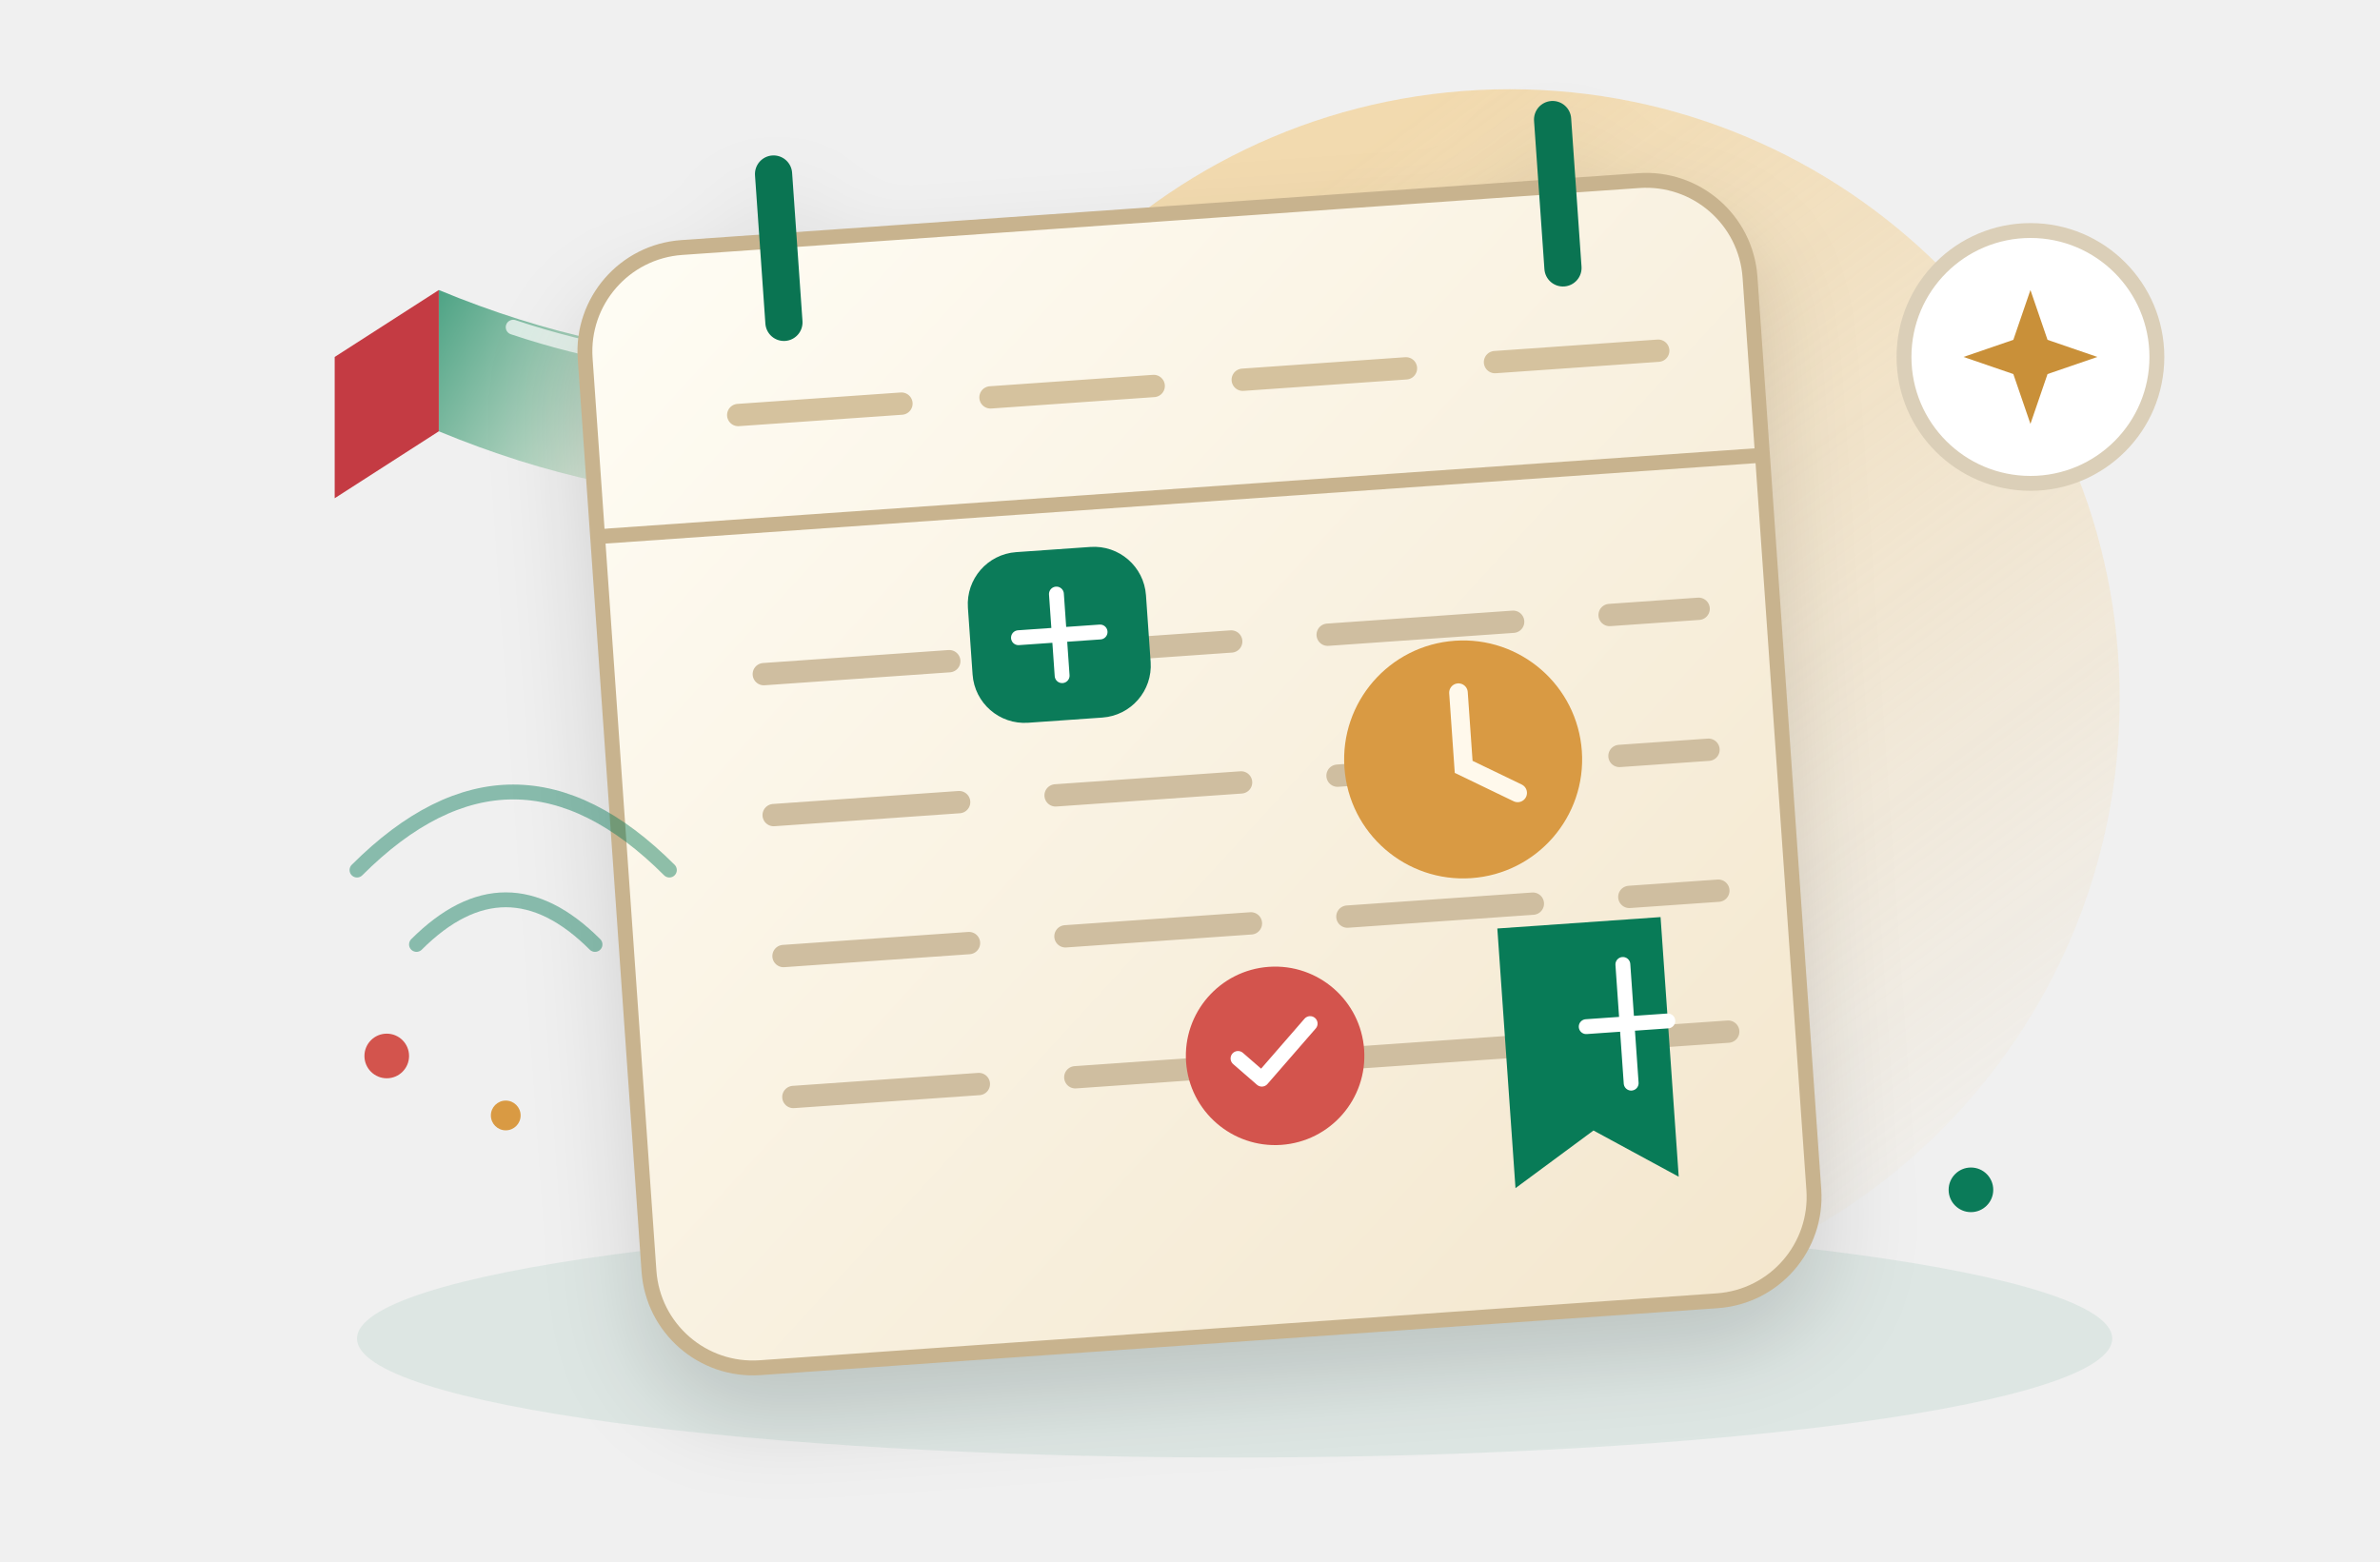
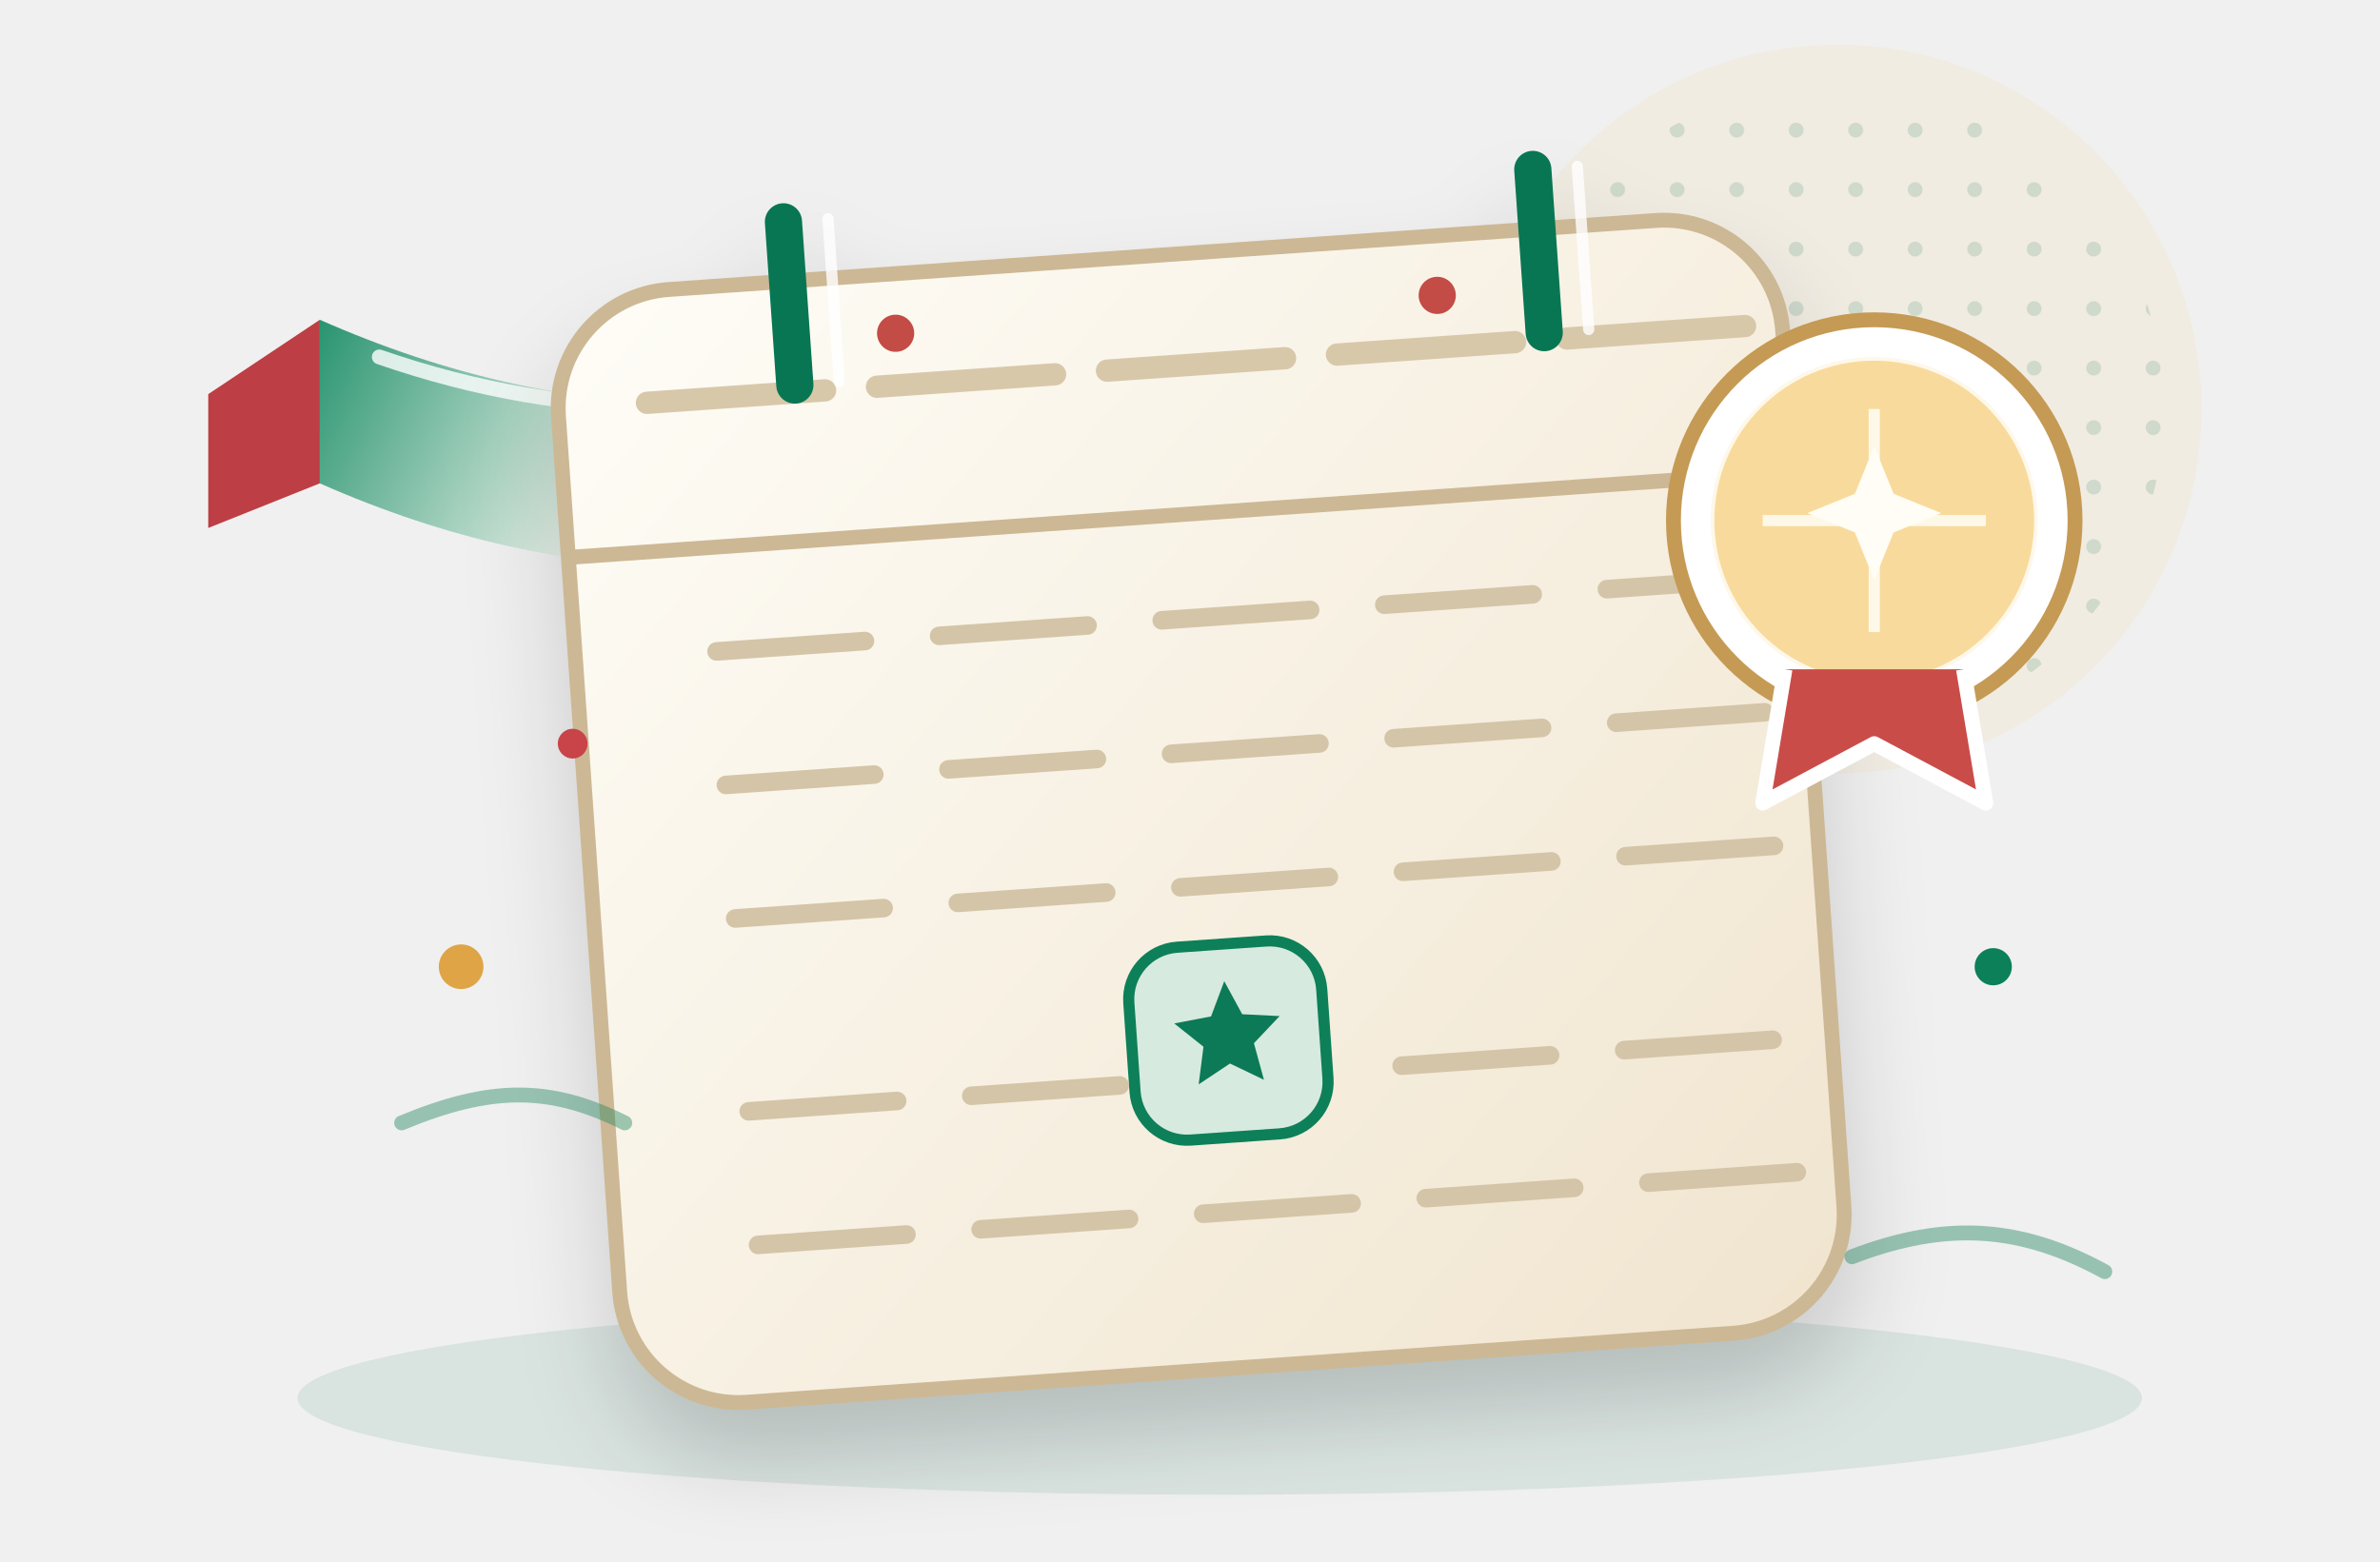
<svg xmlns="http://www.w3.org/2000/svg" width="320" height="210" viewBox="0 0 320 210" fill="none">
  <defs>
-     <linearGradient id="paper" x1="91" y1="18" x2="257" y2="193" gradientUnits="userSpaceOnUse">
-       <stop stop-color="#fffdf5" />
-       <stop offset="1" stop-color="#f2e4c9" />
+     <linearGradient id="memorial-paper" x1="77" y1="21" x2="245" y2="188" gradientUnits="userSpaceOnUse">
+       <stop stop-color="#fffef9" />
+       <stop offset="1" stop-color="#f0e4ce" />
    </linearGradient>
-     <linearGradient id="ribbon" x1="47" y1="28" x2="140" y2="83" gradientUnits="userSpaceOnUse">
-       <stop stop-color="#07815b" />
-       <stop offset=".5" stop-color="#f8f5e9" />
-       <stop offset="1" stop-color="#c43b43" />
+     <linearGradient id="memorial-ribbon" x1="41" y1="30" x2="145" y2="83" gradientUnits="userSpaceOnUse">
+       <stop stop-color="#07845b" />
+       <stop offset=".48" stop-color="#fbfaf4" />
+       <stop offset=".52" stop-color="#fbfaf4" />
+       <stop offset="1" stop-color="#c84449" />
    </linearGradient>
-     <linearGradient id="glow" x1="165" y1="34" x2="265" y2="169" gradientUnits="userSpaceOnUse">
-       <stop stop-color="#f4c46d" stop-opacity=".5" />
-       <stop offset="1" stop-color="#f4c46d" stop-opacity="0" />
+     <linearGradient id="memorial-seal" x1="223" y1="40" x2="278" y2="107" gradientUnits="userSpaceOnUse">
+       <stop stop-color="#f8db9c" />
+       <stop offset="1" stop-color="#d89c42" />
    </linearGradient>
-     <filter id="shadow" x="54" y="12" width="230" height="192" color-interpolation-filters="sRGB" filterUnits="userSpaceOnUse">
+     <pattern id="memorial-dots" width="8" height="8" patternUnits="userSpaceOnUse">
+       <circle cx="1.5" cy="1.5" r="1" fill="#5e997e" fill-opacity=".23" />
+     </pattern>
+     <filter id="memorial-shadow" x="49" y="13" width="240" height="197" color-interpolation-filters="sRGB" filterUnits="userSpaceOnUse">
      <feGaussianBlur in="SourceAlpha" stdDeviation="6" />
-       <feOffset dy="6" />
+       <feOffset dy="7" />
      <feComponentTransfer>
-         <feFuncA type="linear" slope=".14" />
+         <feFuncA type="linear" slope=".16" />
      </feComponentTransfer>
      <feMerge>
        <feMergeNode />
        <feMergeNode in="SourceGraphic" />
      </feMerge>
    </filter>
+     <clipPath id="memorial-card">
+       <rect x="79" y="34" width="165" height="150" rx="16" />
+     </clipPath>
  </defs>
-   <ellipse cx="166" cy="180" rx="118" ry="16" fill="#0b7452" fill-opacity=".08" />
-   <circle cx="203" cy="94" r="82" fill="url(#glow)" />
-   <path d="M59 39c29 12 56 12 82 0v19c-26 12-53 12-82 0V39Z" fill="url(#ribbon)" />
-   <path d="M59 39v19l-14 9V48l14-9Zm82 0v19l14 9V48l-14-9Z" fill="#c43b43" />
-   <path d="M69 44c21 7 41 7 62 0" stroke="#fff" stroke-opacity=".7" stroke-width="2" stroke-linecap="round" />
-   <g filter="url(#shadow)" transform="rotate(-4 170 107)">
-     <rect x="83" y="28" width="157" height="151" rx="14" fill="url(#paper)" stroke="#c8b38e" stroke-width="2" />
-     <path d="M83 66h157" stroke="#c8b38e" stroke-width="2" />
-     <path d="M110 19v20m105-20v20" stroke="#0a7452" stroke-width="5" stroke-linecap="round" />
-     <path d="M103 51h22m12 0h22m12 0h22m12 0h22" stroke="#d5c29e" stroke-width="3" stroke-linecap="round" />
-     <path d="M104 86h25m13 0h25m13 0h25m13 0h12" stroke="#cfbea0" stroke-width="3" stroke-linecap="round" />
-     <path d="M104 105h25m13 0h25m13 0h25m13 0h12" stroke="#cfbea0" stroke-width="3" stroke-linecap="round" />
-     <path d="M104 124h25m13 0h25m13 0h25m13 0h12" stroke="#cfbea0" stroke-width="3" stroke-linecap="round" />
-     <path d="M104 143h25m13 0h25m13 0h25m13 0h12" stroke="#cfbea0" stroke-width="3" stroke-linecap="round" />
-     <rect x="132" y="72" width="24" height="23" rx="7" fill="#0b7b59" />
-     <path d="M144 78v11m-5.5-5.5h11" stroke="#fff" stroke-width="2" stroke-linecap="round" />
-     <circle cx="197" cy="104" r="16" fill="#d99a43" />
-     <path d="M197 95v10l7 4" stroke="#fff9ec" stroke-width="2.5" stroke-linecap="round" />
-     <circle cx="169" cy="142" r="12" fill="#d3544d" />
-     <path d="m164 142 3 3 7-7" stroke="#fff" stroke-width="2" stroke-linecap="round" stroke-linejoin="round" />
-     <path d="M222 127v35l-11-7-11 7v-35" fill="#087b57" />
-     <path d="M216.5 133v16m-5.5-8h11" stroke="#fff" stroke-width="2" stroke-linecap="round" />
+   <ellipse cx="164" cy="188" rx="124" ry="13" fill="#0b7452" fill-opacity=".1" />
+   <circle cx="247" cy="55" r="49" fill="#f1ca79" fill-opacity=".12" />
+   <circle cx="247" cy="55" r="44" fill="url(#memorial-dots)" />
+   <path d="M43 43c34 15 67 15 100 0v22c-33 15-66 15-100 0V43Z" fill="url(#memorial-ribbon)" />
+   <path d="M43 43 28 53v18l15-6V43Zm100 0 15 10v18l-15-6V43Z" fill="#bd3e44" />
+   <path d="M51 48c26 9 52 9 78 0" stroke="#fff" stroke-opacity=".8" stroke-width="2" stroke-linecap="round" />
+   <g filter="url(#memorial-shadow)" transform="rotate(-4 163 109)">
+     <rect x="79" y="34" width="165" height="150" rx="16" fill="url(#memorial-paper)" stroke="#cdb895" stroke-width="2" />
+     <g clip-path="url(#memorial-card)">
+       <path d="M79 69h165" stroke="#cdb895" stroke-width="2" />
+       <path d="M91 49h24m7 0h24m7 0h24m7 0h24m7 0h24" stroke="#d8c8aa" stroke-width="3" stroke-linecap="round" />
+       <path d="M98 83h20m10 0h20m10 0h20m10 0h20m10 0h20" stroke="#d4c5a8" stroke-width="2.5" stroke-linecap="round" />
+       <path d="M98 101h20m10 0h20m10 0h20m10 0h20m10 0h20" stroke="#d4c5a8" stroke-width="2.5" stroke-linecap="round" />
+       <path d="M98 119h20m10 0h20m10 0h20m10 0h20m10 0h20" stroke="#d4c5a8" stroke-width="2.5" stroke-linecap="round" />
+       <rect x="150" y="127" width="26" height="26" rx="7" fill="#d7eadf" stroke="#0d8059" stroke-width="1.5" />
+       <path d="m163 132 2.1 4.6 5 .6-3.7 3.4 1 5-4.4-2.5-4.4 2.5 1-5-3.7-3.4 5-.6 2.1-4.6Z" fill="#0c7a56" />
+       <path d="M98 145h20m10 0h20m38 0h20m10 0h20" stroke="#d4c5a8" stroke-width="2.5" stroke-linecap="round" />
+       <path d="M98 163h20m10 0h20m10 0h20m10 0h20m10 0h20" stroke="#d4c5a8" stroke-width="2.5" stroke-linecap="round" />
+     </g>
+     <path d="M111 26v22m101-22v22" stroke="#087653" stroke-width="5" stroke-linecap="round" />
+     <path d="M117 26v22m101-22v22" stroke="#fff" stroke-opacity=".8" stroke-width="1.5" stroke-linecap="round" />
+     <circle cx="125" cy="42" r="2.5" fill="#c34c46" />
+     <circle cx="198" cy="42" r="2.5" fill="#c34c46" />
  </g>
-   <circle cx="273" cy="48" r="17" fill="#fff" stroke="#dbcfb8" stroke-width="2" />
-   <path d="m273 39 2.3 6.7L282 48l-6.7 2.3L273 57l-2.3-6.7L264 48l6.7-2.3L273 39Z" fill="#c99039" />
-   <path d="M48 117c14-14 28-14 42 0m-34 10c8-8 16-8 24 0" stroke="#0b7b59" stroke-opacity=".45" stroke-width="2" stroke-linecap="round" />
-   <circle cx="52" cy="142" r="3" fill="#d3544d" />
-   <circle cx="68" cy="150" r="2" fill="#d99a43" />
-   <circle cx="265" cy="160" r="3" fill="#0b7b59" />
+   <g transform="translate(224 42)">
+     <circle cx="28" cy="28" r="27" fill="#fff" stroke="#c59a54" stroke-width="2" />
+     <circle cx="28" cy="28" r="22" fill="url(#memorial-seal)" stroke="#fff" stroke-opacity=".8" />
+     <path d="M28 13v30m-15-15h30" stroke="#fffdf5" stroke-opacity=".85" stroke-width="1.5" />
+     <path d="m28 18 2.6 6.4L37 27l-6.4 2.6L28 36l-2.6-6.4L19 27l6.4-2.6L28 18Z" fill="#fffdf5" />
+     <path d="M16 48 13 66l15-8 15 8-3-18" fill="#c94c48" stroke="#fff" stroke-width="2" stroke-linejoin="round" />
+   </g>
+   <path d="M54 151c12-5 20-5 30 0m165 18c13-5 23-4 34 2" stroke="#1d835d" stroke-opacity=".42" stroke-width="2" stroke-linecap="round" />
+   <circle cx="62" cy="130" r="3" fill="#dfa445" />
+   <circle cx="268" cy="130" r="2.5" fill="#0c8059" />
+   <circle cx="77" cy="100" r="2" fill="#c84449" />
</svg>
